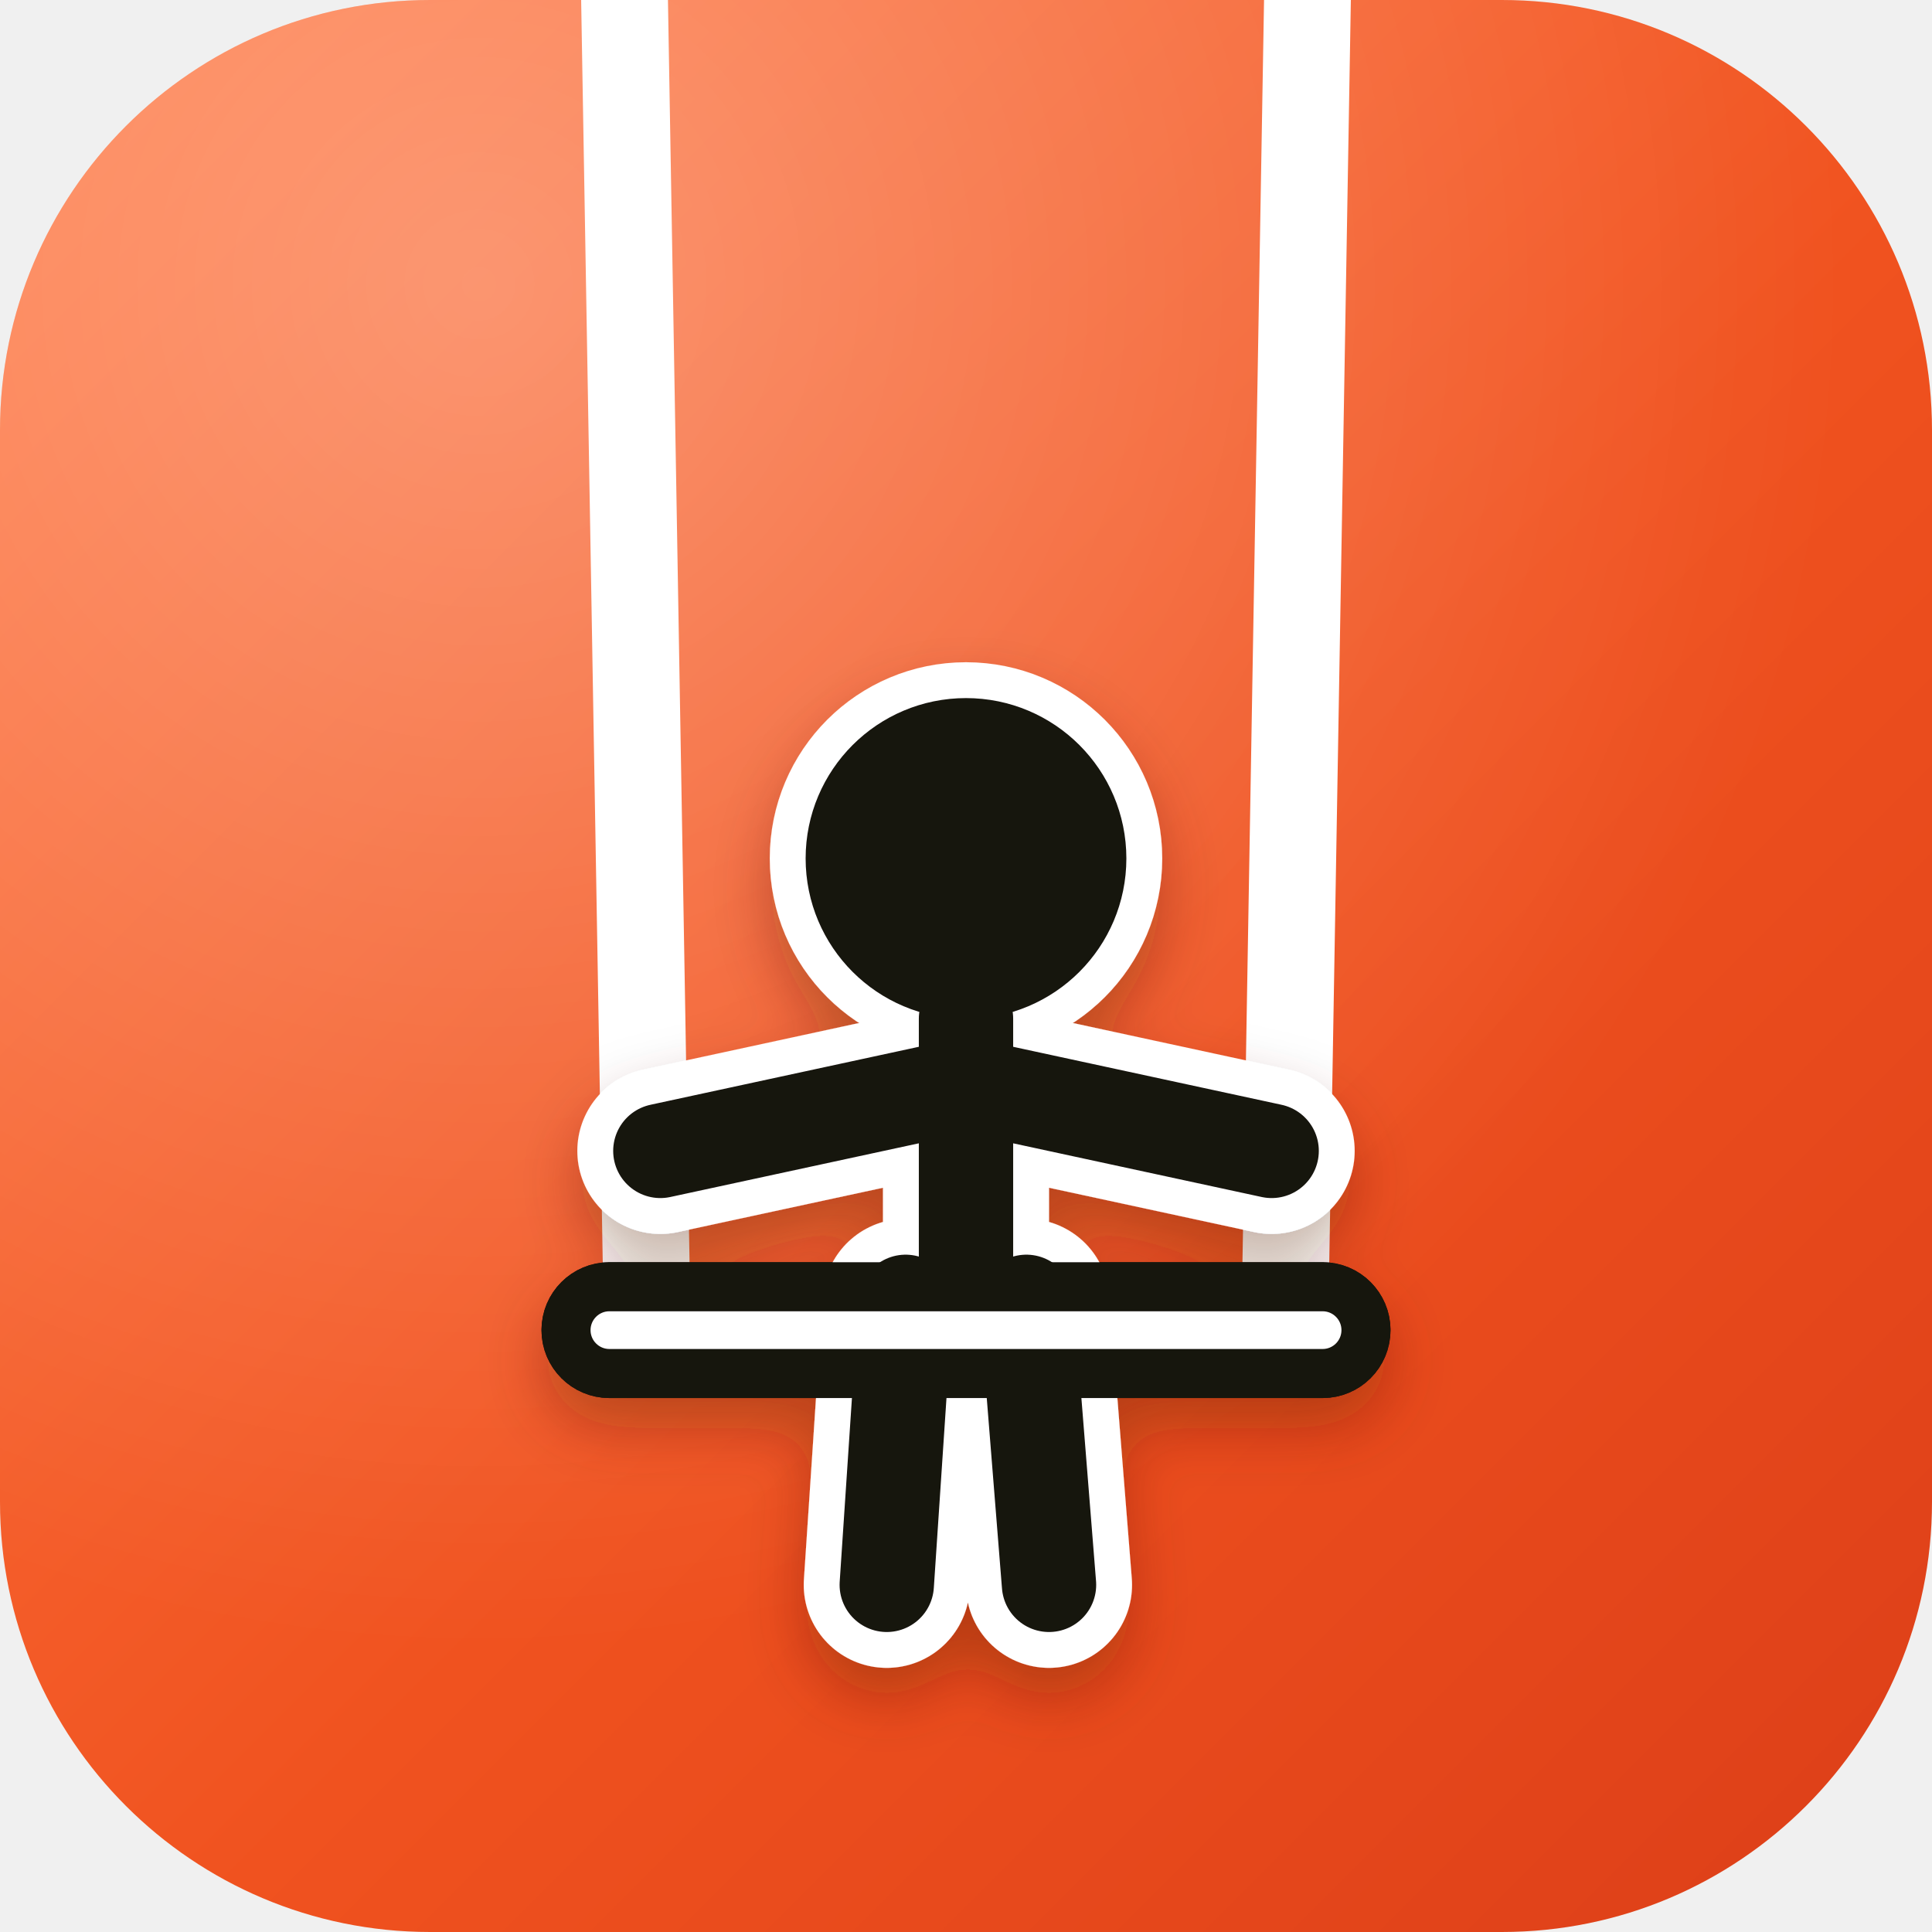
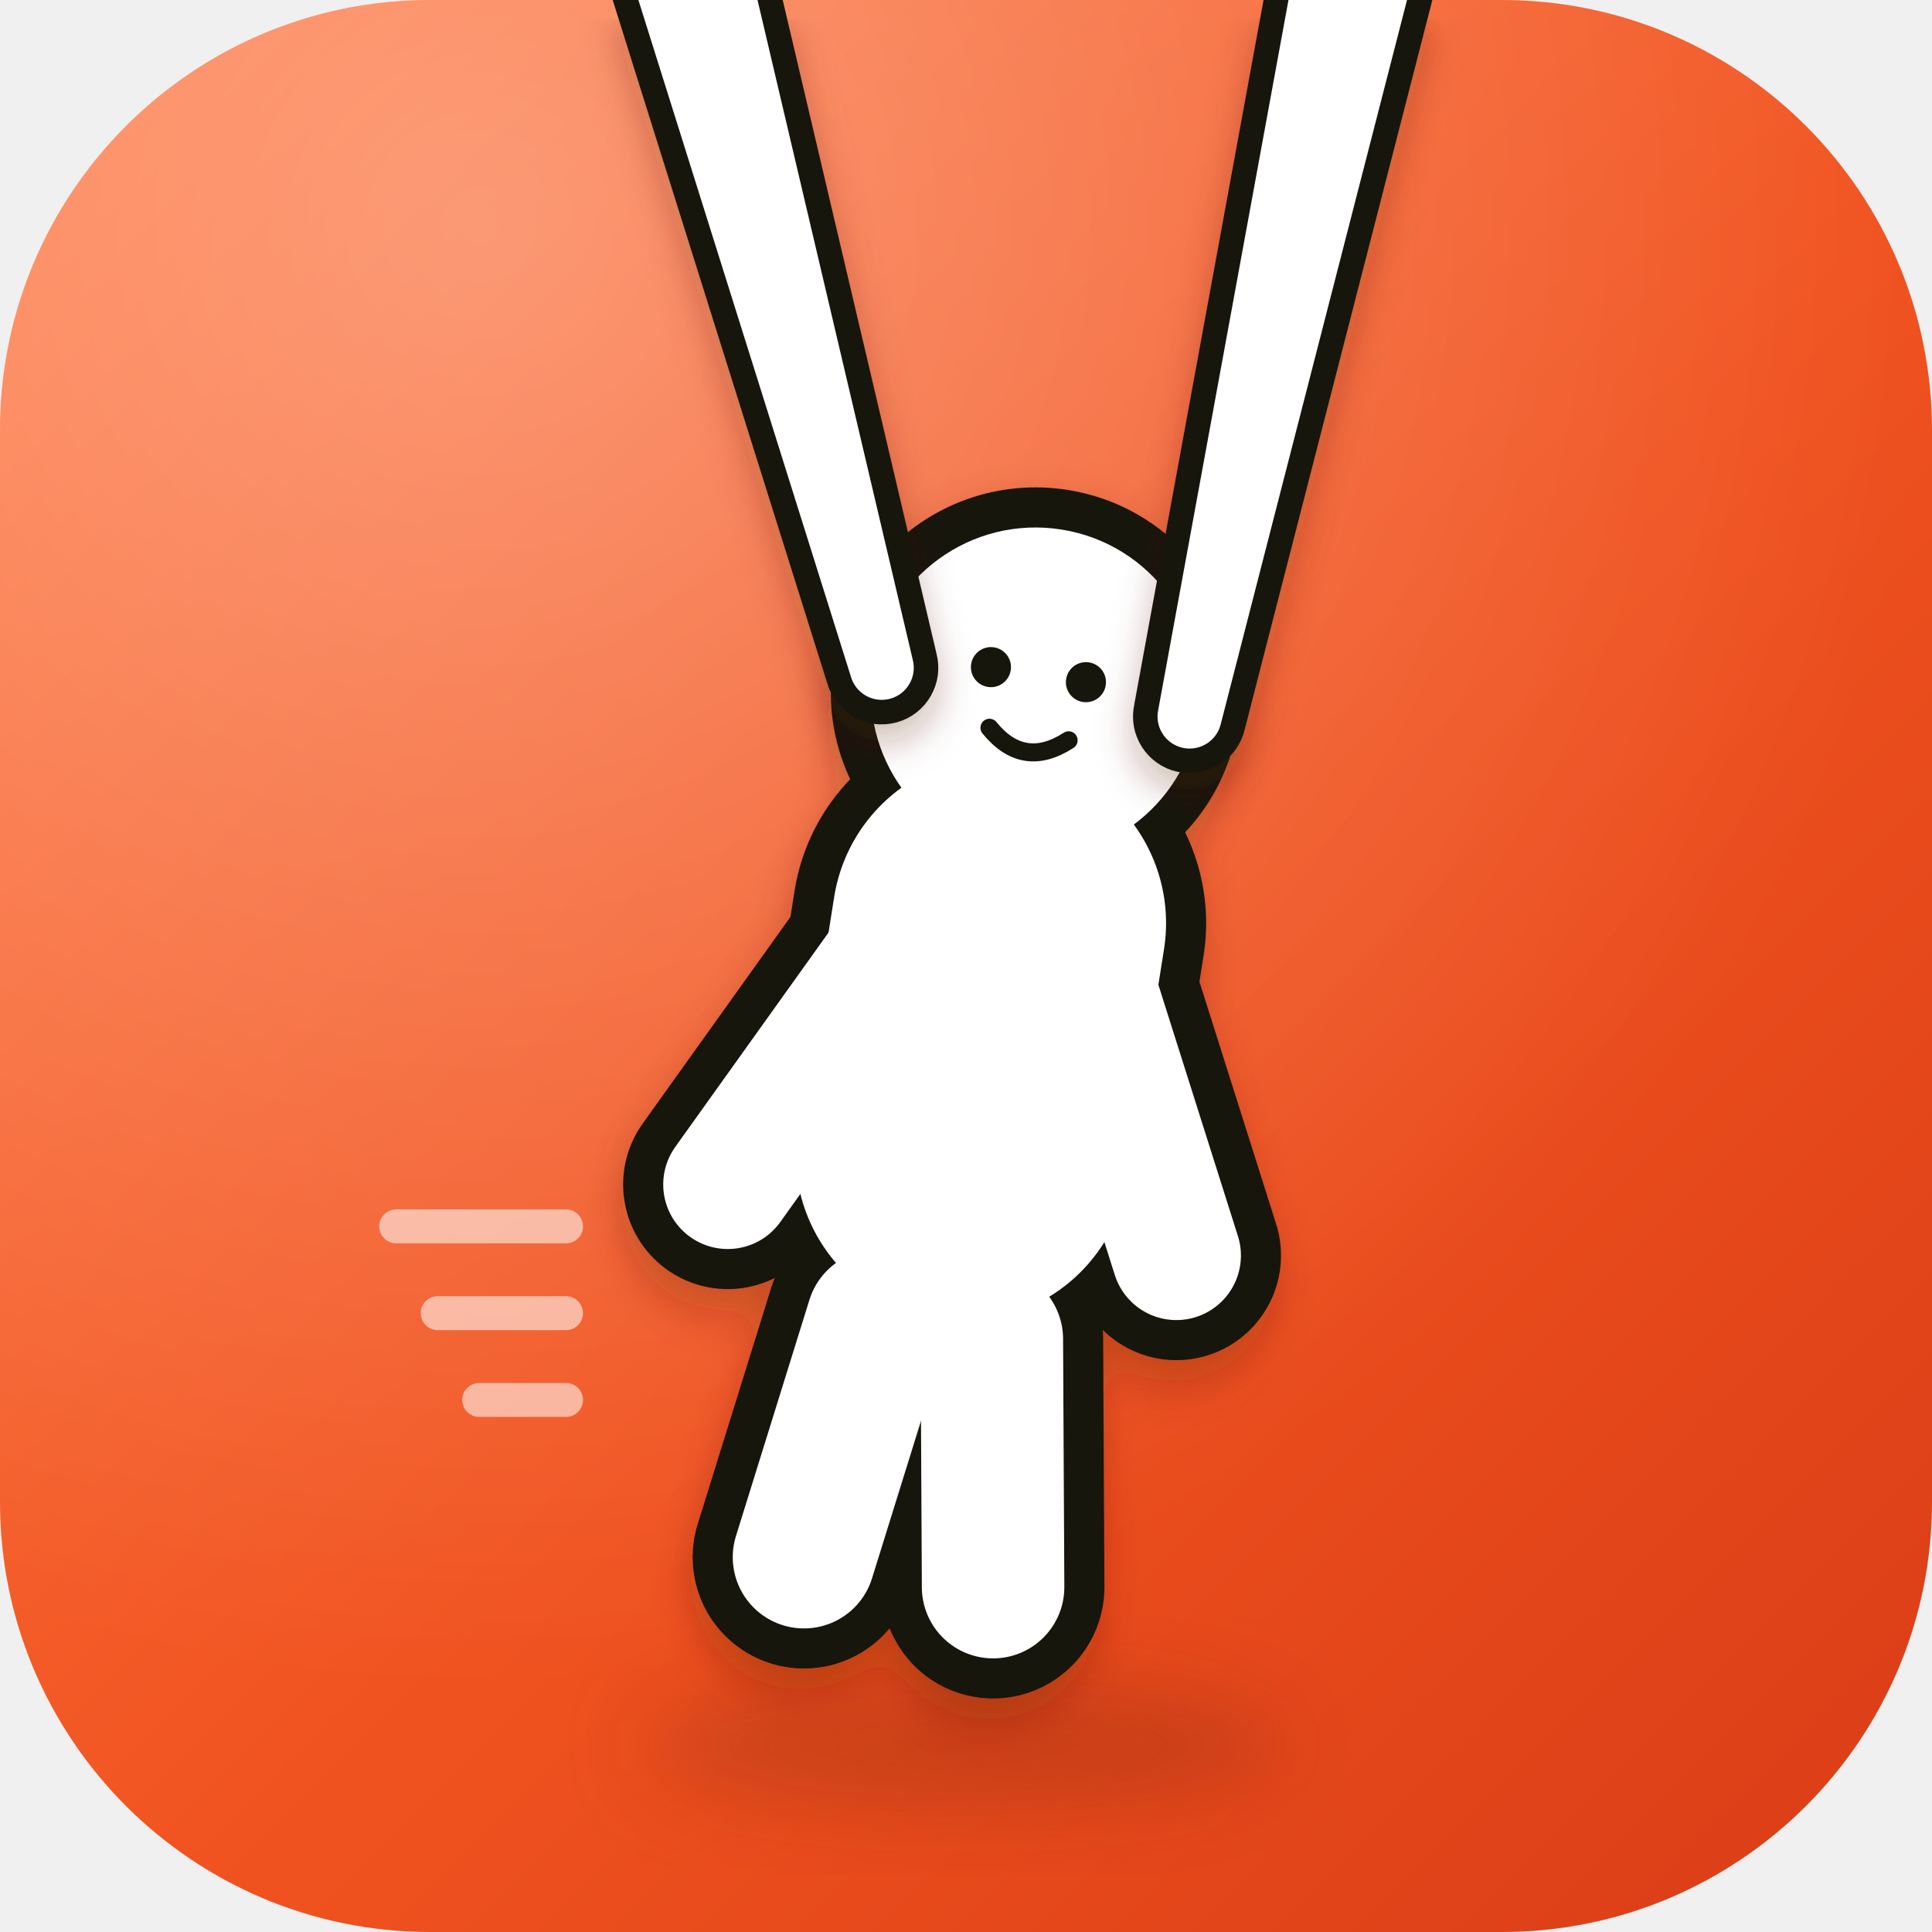
<svg xmlns="http://www.w3.org/2000/svg" viewBox="0 0 1024 1024" width="1024" height="1024">
  <defs>
    <linearGradient id="g5" x1="0" y1="0" x2="1" y2="1">
      <stop offset="0" stop-color="#FF7B47" />
      <stop offset=".55" stop-color="#F0521F" />
-       <stop offset="1" stop-color="#DC3E18" />
+       <stop offset="1" stop-color="#D93C16" />
    </linearGradient>
-     <radialGradient id="h5" cx=".25" cy=".15" r=".7">
-       <stop offset="0" stop-color="#fff" stop-opacity=".28" />
+     <radialGradient id="h5" cx=".25" cy=".12" r=".75">
+       <stop offset="0" stop-color="#fff" stop-opacity=".3" />
      <stop offset="1" stop-color="#fff" stop-opacity="0" />
    </radialGradient>
+     <linearGradient id="st5" x1="0" y1="0" x2="1" y2="0">
+       <stop offset="0" stop-color="#fff" />
+       <stop offset=".6" stop-color="#fff" />
+       <stop offset="1" stop-color="#FBE3D8" />
+     </linearGradient>
+     <filter id="b5" x="-50%" y="-50%" width="200%" height="200%">
+       <feGaussianBlur stdDeviation="22" />
+     </filter>
    <filter id="s5" x="-30%" y="-30%" width="160%" height="160%">
-       <feDropShadow dx="0" dy="16" stdDeviation="16" flood-color="#5a1a05" flood-opacity=".35" />
+       <feDropShadow dx="0" dy="10" stdDeviation="10" flood-color="#5a1a05" flood-opacity=".3" />
    </filter>
    <clipPath id="c5">
      <rect width="1024" height="1024" rx="228" />
    </clipPath>
  </defs>
  <rect width="1024" height="1024" rx="228" fill="url(#g5)" />
  <rect width="1024" height="1024" rx="228" fill="url(#h5)" />
  <g clip-path="url(#c5)">
-     <line x1="330" y1="-60" x2="343" y2="700" stroke="#FFFFFF" stroke-width="46" stroke-linecap="round" />
-     <line x1="694" y1="-60" x2="681" y2="700" stroke="#FFFFFF" stroke-width="46" stroke-linecap="round" />
+     <ellipse cx="512" cy="925" rx="170" ry="34" fill="#7a2408" opacity=".28" filter="url(#b5)" />
+     <path d="M300 650 l-90 0" stroke="#FFFFFF" stroke-opacity=".55" stroke-width="18" stroke-linecap="round" />
+     <path d="M300 696 l-68 0" stroke="#FFFFFF" stroke-opacity=".55" stroke-width="18" stroke-linecap="round" />
+     <path d="M300 742 l-46 0" stroke="#FFFFFF" stroke-opacity=".55" stroke-width="18" stroke-linecap="round" />
+     <g filter="url(#s5)" transform="rotate(9 512 600) translate(512 600) scale(1.18) translate(-512 -600)">
+       <path d="M512 505 L512 610" fill="none" stroke="#17130F" stroke-width="186" stroke-linecap="round" stroke-linejoin="round" />
+       <path d="M470 520 L410 640" fill="none" stroke="#17130F" stroke-width="94" stroke-linecap="round" stroke-linejoin="round" />
+       <path d="M554 520 L614 640" fill="none" stroke="#17130F" stroke-width="94" stroke-linecap="round" stroke-linejoin="round" />
+       <path d="M486 690 L470 800" fill="none" stroke="#17130F" stroke-width="100" stroke-linecap="round" stroke-linejoin="round" />
+       <path d="M538 690 L556 800" fill="none" stroke="#17130F" stroke-width="100" stroke-linecap="round" stroke-linejoin="round" />
+       <circle cx="512" cy="400" r="92" fill="#17130F" />
+       <path d="M512 505 L512 610" fill="none" stroke="#FFFFFF" stroke-width="150" stroke-linecap="round" stroke-linejoin="round" />
+       <path d="M470 520 L410 640" fill="none" stroke="#FFFFFF" stroke-width="58" stroke-linecap="round" stroke-linejoin="round" />
+       <path d="M554 520 L614 640" fill="none" stroke="#FFFFFF" stroke-width="58" stroke-linecap="round" stroke-linejoin="round" />
+       <path d="M486 690 L470 800" fill="none" stroke="#FFFFFF" stroke-width="64" stroke-linecap="round" stroke-linejoin="round" />
+       <path d="M538 690 L556 800" fill="none" stroke="#FFFFFF" stroke-width="64" stroke-linecap="round" stroke-linejoin="round" />
+       <circle cx="512" cy="400" r="74" fill="#FFFFFF" />
+       <circle cx="490.4" cy="392" r="9" fill="#17130F" />
+       <circle cx="533.6" cy="392" r="9" fill="#17130F" />
+       <path d="M494 419 Q512 435.2 530 419" fill="none" stroke="#17130F" stroke-width="8.1" stroke-linecap="round" />
+     </g>
    <g filter="url(#s5)">
-       <rect x="300" y="682" width="424" height="46" rx="23" fill="#FFFFFF" stroke="#17130F" stroke-width="26" />
-       <g fill="#FFFFFF" stroke="#FFFFFF" stroke-width="88" stroke-linecap="round" stroke-linejoin="round">
-         <circle cx="512" cy="455" r="60" />
-         <path d="M512 540 L512 670 M512 575 L350 610 M512 575 L674 610 M480 690 L470 840 M544 690 L556 840" fill="none" />
-       </g>
-       <g fill="#17130F" stroke="#17130F" stroke-width="50" stroke-linecap="round" stroke-linejoin="round">
-         <circle cx="512" cy="455" r="60" />
-         <path d="M512 540 L512 670 M512 575 L350 610 M512 575 L674 610 M480 690 L470 840 M544 690 L556 840" fill="none" />
-       </g>
-       <rect x="300" y="682" width="424" height="46" rx="23" fill="#FFFFFF" stroke="#17130F" stroke-width="26" />
+       <path d="M706.32,-127.523 L613.899,376.173 A17 17 0 0 0 647.104,383.481 L774.684,-112.477 Z" fill="#FFFFFF" stroke="#17130F" stroke-width="26" stroke-linejoin="round" paint-order="stroke" />
+       <path d="M303.582,-110.742 L450.941,358.481 A17 17 0 0 0 483.73,349.488 L371.089,-129.258 Z" fill="#FFFFFF" stroke="#17130F" stroke-width="26" stroke-linejoin="round" paint-order="stroke" />
    </g>
  </g>
</svg>
